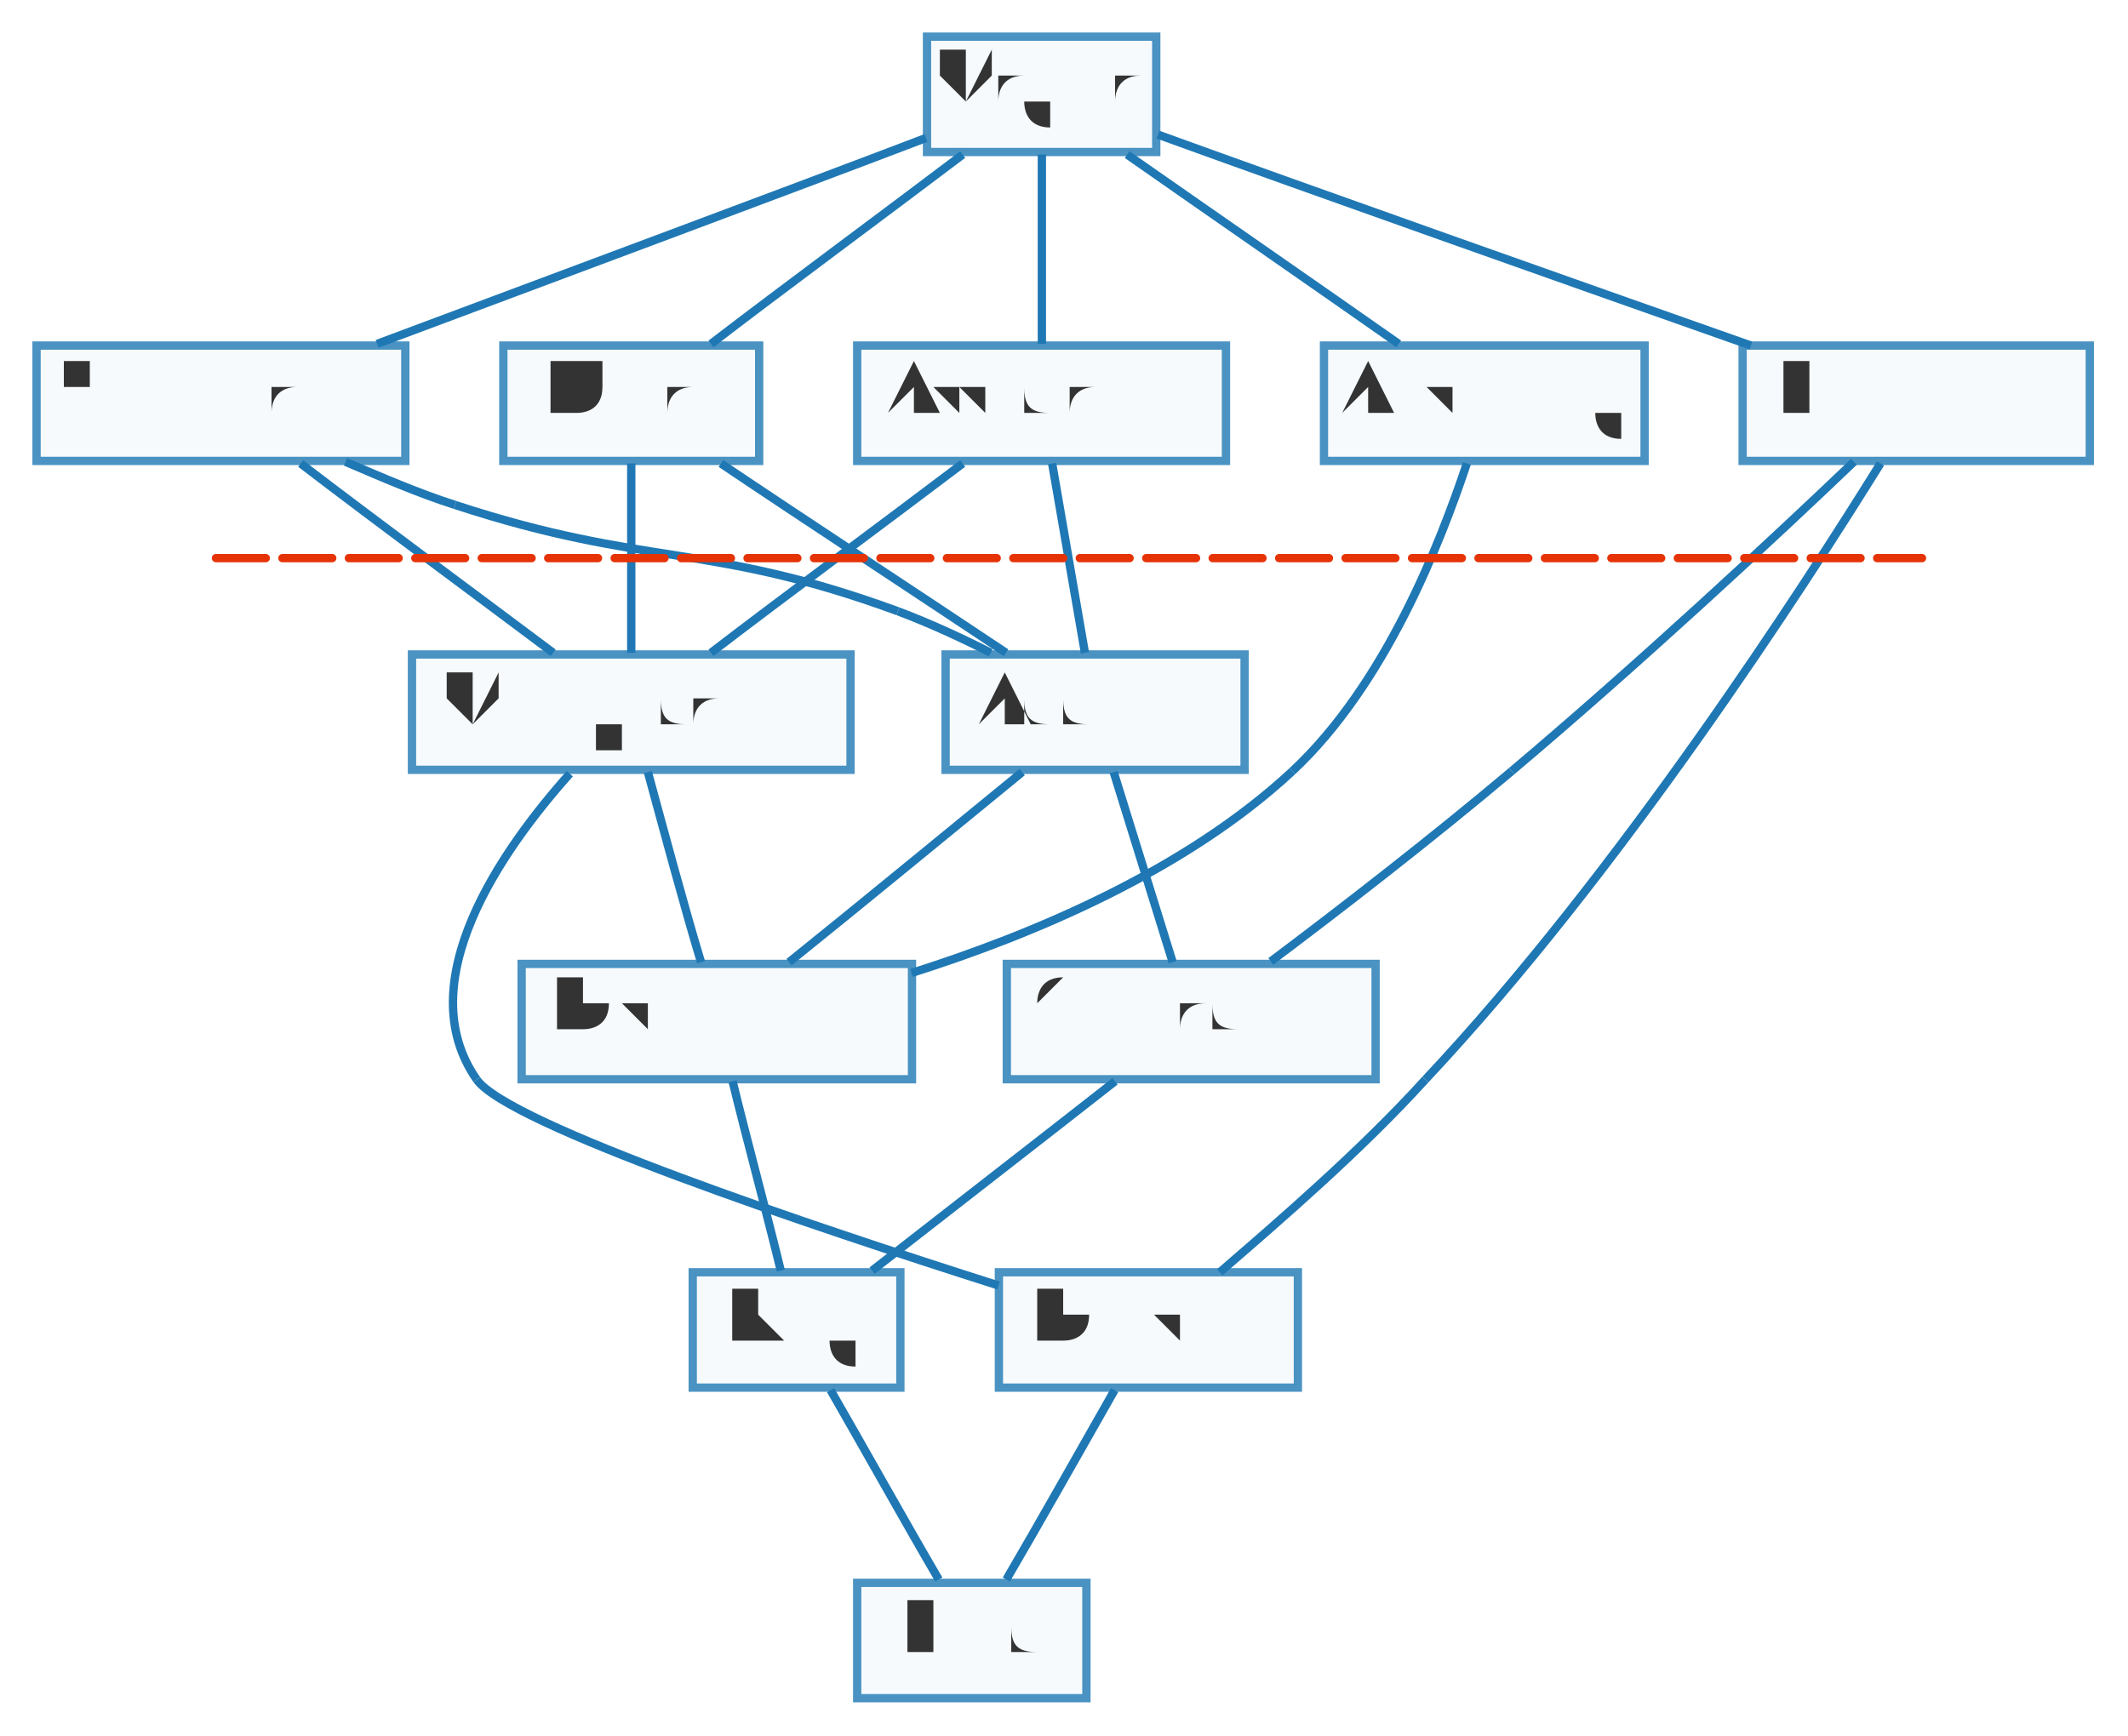
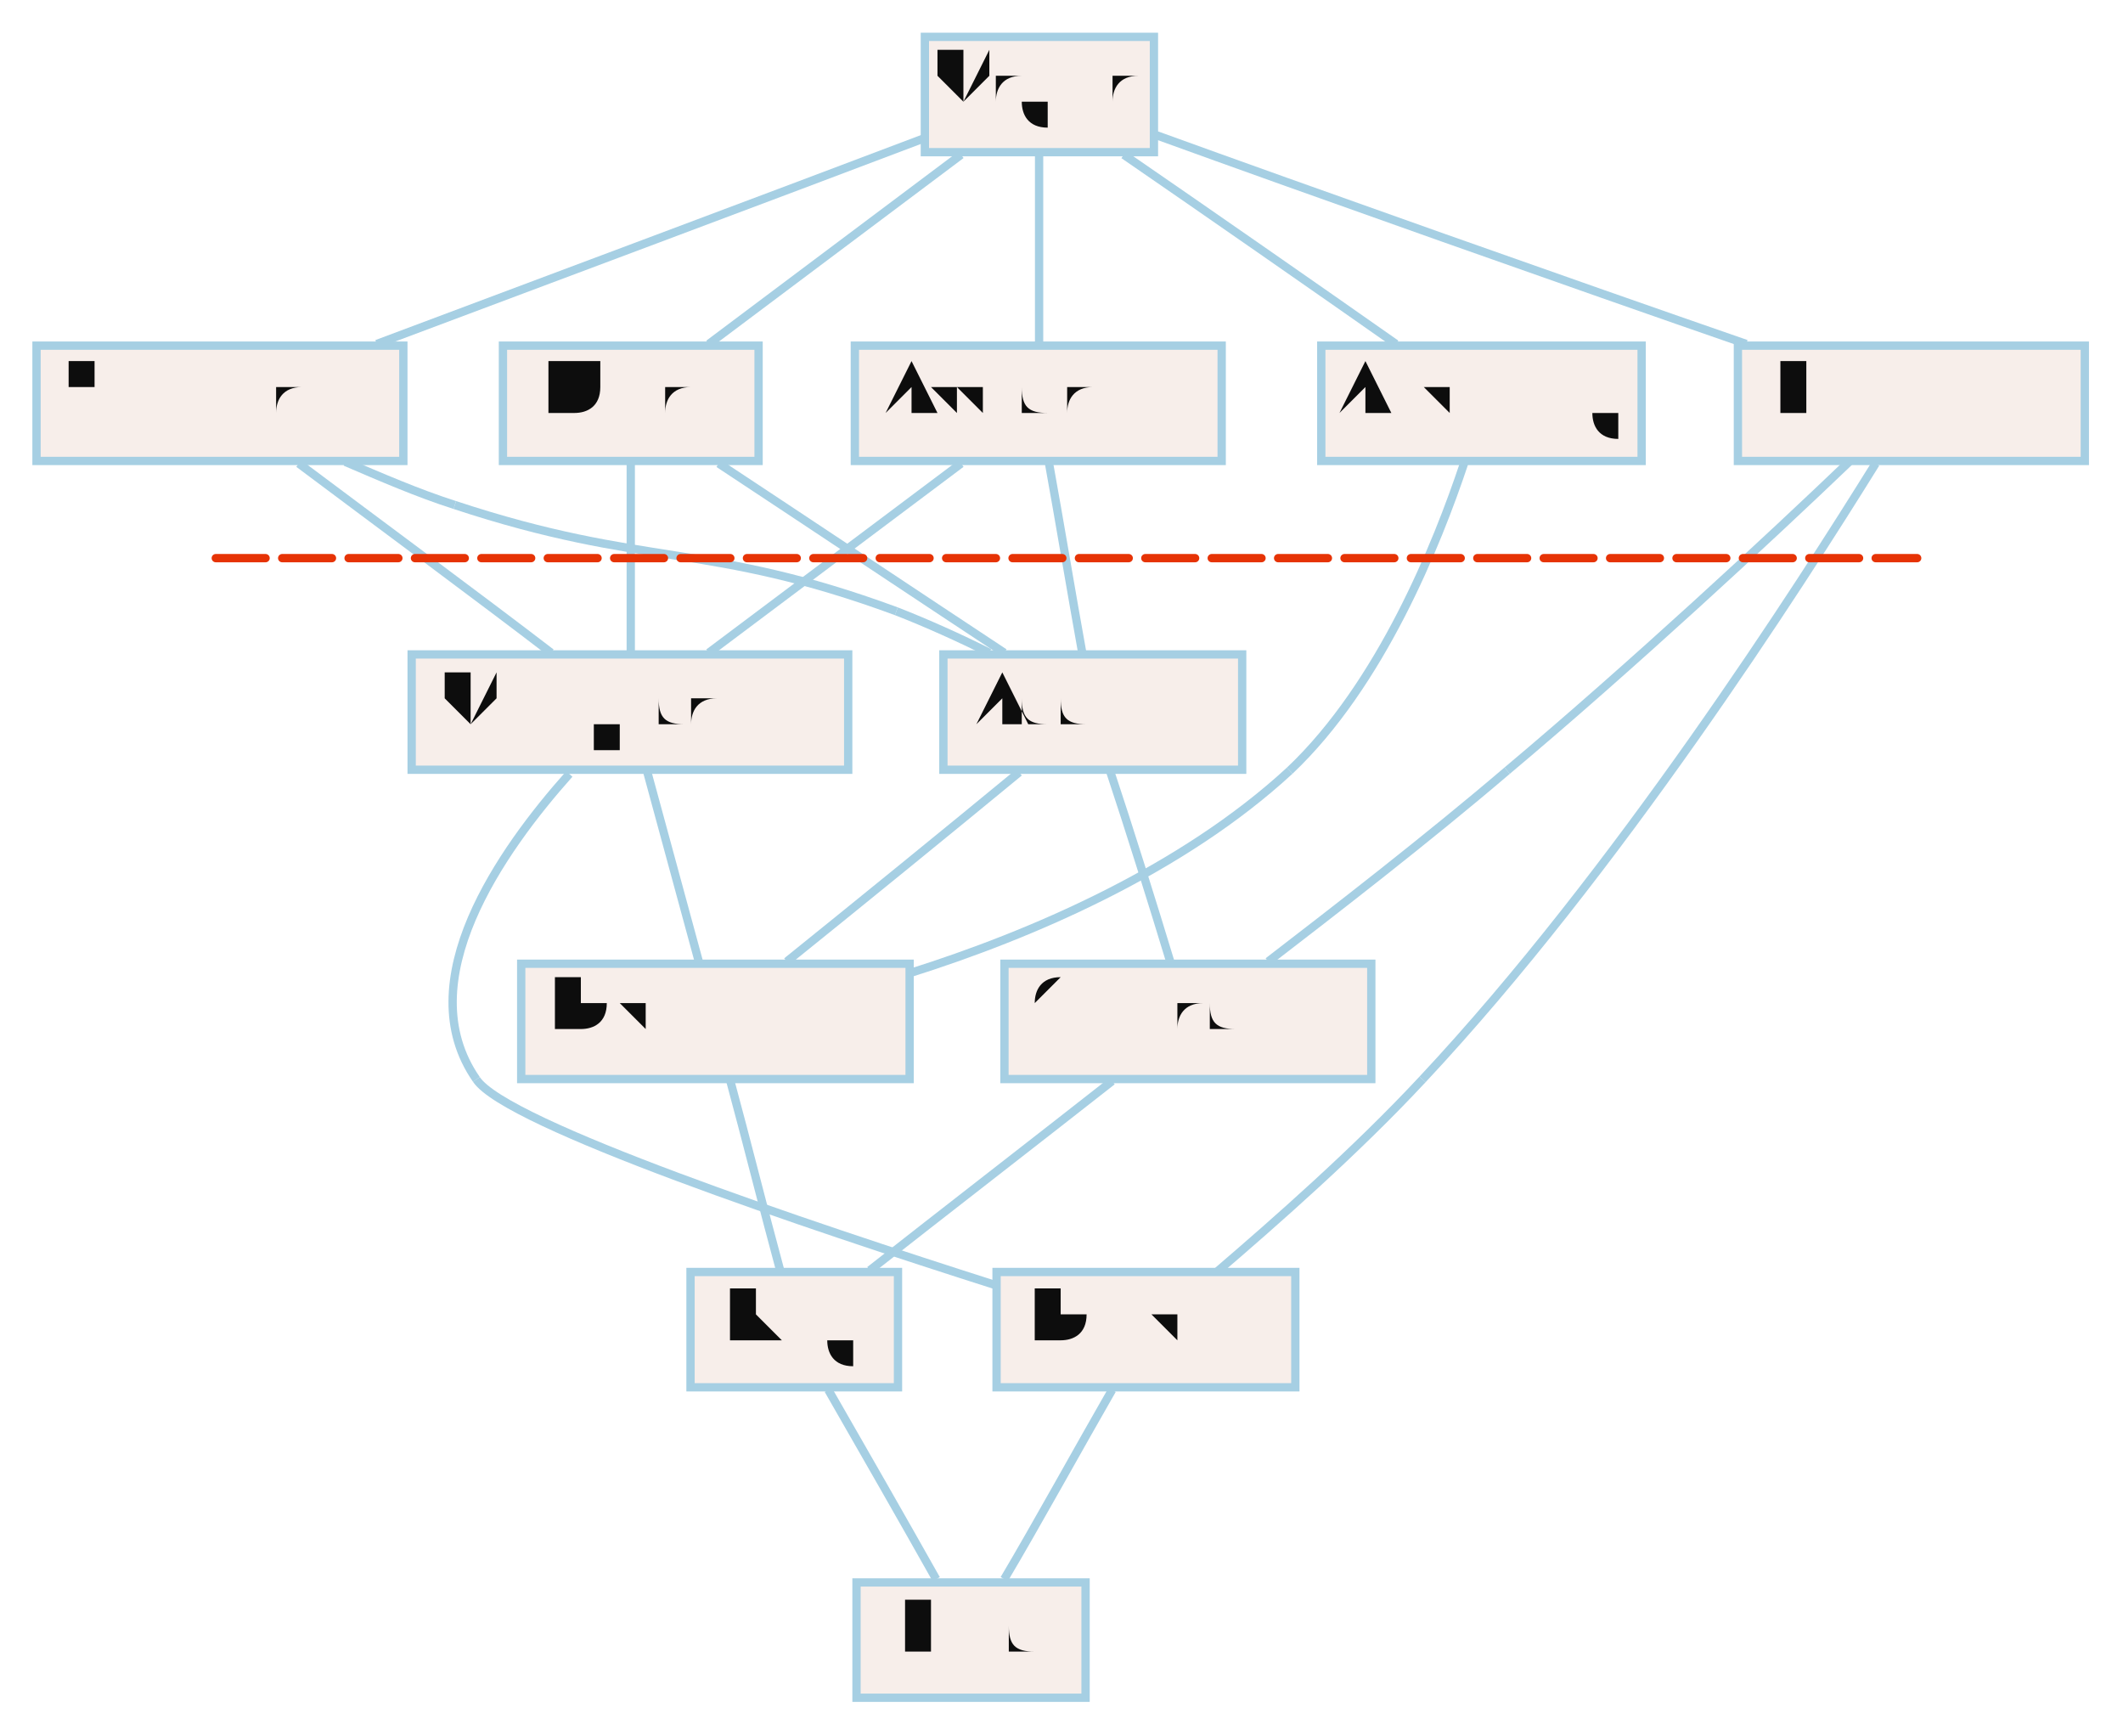
- <svg xmlns="http://www.w3.org/2000/svg" height="300.0" viewBox="-0.64 -0.522 1.281 1.045" width="367.704">
-   <g stroke-opacity="1.0" fill-opacity="0.0" stroke="#1f78b4" stroke-width="5.0e-3" fill="#000000">
-     <path d="M -6.047754160458829e-2,-0.429 C -0.104,-0.396 -0.169,-0.348 -0.212,-0.315" />
+ <svg xmlns="http://www.w3.org/2000/svg" height="300.0" width="367.035" viewBox="-0.639 -0.522 1.279 1.045">
+   <g fill-opacity="0.0" stroke-opacity="1.0" fill="#000000" stroke-width="5.0e-3" stroke="#a6cfe3">
+     <path d="M -0.06,-0.429 C -0.104,-0.396 -0.168,-0.348 -0.212,-0.315" />
  </g>
-   <g stroke-opacity="1.0" fill-opacity="0.0" stroke="#1f78b4" stroke-width="5.0e-3" fill="#000000">
-     <path d="M -1.2828066537520444e-2,-0.429 C -1.2828066537520442e-2,-0.396 -1.2828066537520442e-2,-0.348 -1.2828066537520444e-2,-0.315" />
+   <g fill-opacity="0.0" stroke-opacity="1.0" fill="#000000" stroke-width="5.0e-3" stroke="#a6cfe3">
+     <path d="M -0.013,-0.429 C -0.013,-0.396 -0.013,-0.348 -0.013,-0.315" />
  </g>
-   <g stroke-opacity="1.0" fill-opacity="0.0" stroke="#1f78b4" stroke-width="5.0e-3" fill="#000000">
-     <path d="M -8.258561454816415e-2,-0.439 C -0.169,-0.406 -0.317,-0.351 -0.413,-0.315" />
+   <g fill-opacity="0.0" stroke-opacity="1.0" fill="#000000" stroke-width="5.0e-3" stroke="#a6cfe3">
+     <path d="M -0.082,-0.439 C -0.169,-0.406 -0.316,-0.351 -0.412,-0.315" />
  </g>
-   <g stroke-opacity="1.0" fill-opacity="0.0" stroke="#1f78b4" stroke-width="5.0e-3" fill="#000000">
-     <path d="M 5.705783022751243e-2,-0.441 C 0.148,-0.408 0.309,-0.351 0.414,-0.314" />
+   <g fill-opacity="0.0" stroke-opacity="1.0" fill="#000000" stroke-width="5.0e-3" stroke="#a6cfe3">
+     <path d="M 0.057,-0.441 C 0.148,-0.408 0.309,-0.351 0.413,-0.315" />
  </g>
-   <g stroke-opacity="1.0" fill-opacity="0.0" stroke="#1f78b4" stroke-width="5.0e-3" fill="#000000">
-     <path d="M 3.851143521824285e-2,-0.429 C 8.567949779591714e-2,-0.396 0.155,-0.348 0.202,-0.315" />
+   <g fill-opacity="0.0" stroke-opacity="1.0" fill="#000000" stroke-width="5.0e-3" stroke="#a6cfe3">
+     <path d="M 0.038,-0.429 C 0.086,-0.396 0.155,-0.348 0.202,-0.315" />
  </g>
-   <g stroke-opacity="1.0" fill-opacity="0.0" stroke="#1f78b4" stroke-width="5.0e-3" fill="#000000">
-     <path d="M -0.206,-0.243 C -0.157,-0.21 -8.377273747894966e-2,-0.162 -3.439065727494095e-2,-0.129" />
+   <g fill-opacity="0.0" stroke-opacity="1.0" fill="#000000" stroke-width="5.0e-3" stroke="#a6cfe3">
+     <path d="M -0.206,-0.243 C -0.156,-0.21 -0.084,-0.162 -0.034,-0.129" />
  </g>
-   <g stroke-opacity="1.0" fill-opacity="0.0" stroke="#1f78b4" stroke-width="5.0e-3" fill="#000000">
-     <path d="M -0.26,-0.243 C -0.26,-0.21 -0.26,-0.162 -0.26,-0.129" />
+   <g fill-opacity="0.0" stroke-opacity="1.0" fill="#000000" stroke-width="5.0e-3" stroke="#a6cfe3">
+     <path d="M -0.259,-0.243 C -0.259,-0.21 -0.259,-0.162 -0.259,-0.129" />
  </g>
-   <g stroke-opacity="1.0" fill-opacity="0.0" stroke="#1f78b4" stroke-width="5.0e-3" fill="#000000">
-     <path d="M -6.635239138231497e-3,-0.243 C -9.558441067998493e-4,-0.21 7.418986817708607e-3,-0.162 1.309838184914025e-2,-0.129" />
+   <g fill-opacity="0.0" stroke-opacity="1.0" fill="#000000" stroke-width="5.0e-3" stroke="#a6cfe3">
+     <path d="M -0.007,-0.243 C -0.001,-0.21 0.007,-0.162 0.013,-0.129" />
  </g>
-   <g stroke-opacity="1.0" fill-opacity="0.0" stroke="#1f78b4" stroke-width="5.0e-3" fill="#000000">
-     <path d="M -6.047754160458829e-2,-0.243 C -0.104,-0.21 -0.169,-0.162 -0.212,-0.129" />
+   <g fill-opacity="0.0" stroke-opacity="1.0" fill="#000000" stroke-width="5.0e-3" stroke="#a6cfe3">
+     <path d="M -0.06,-0.243 C -0.104,-0.21 -0.168,-0.162 -0.212,-0.129" />
  </g>
-   <g stroke-opacity="1.0" fill-opacity="0.0" stroke="#1f78b4" stroke-width="5.0e-3" fill="#000000">
-     <path d="M -0.432,-0.244 C -0.411,-0.235 -0.388,-0.225 -0.366,-0.218" />
+   <g fill-opacity="0.0" stroke-opacity="1.0" fill="#000000" stroke-width="5.0e-3" stroke="#a6cfe3">
+     <path d="M -0.431,-0.244 C -0.41,-0.235 -0.387,-0.225 -0.365,-0.218" />
  </g>
-   <g stroke-opacity="1.0" fill-opacity="0.0" stroke="#1f78b4" stroke-width="5.0e-3" fill="#000000">
-     <path d="M -0.366,-0.218 C -0.25,-0.18 -0.214,-0.196 -9.946347575037107e-2,-0.154" />
+   <g fill-opacity="0.0" stroke-opacity="1.0" fill="#000000" stroke-width="5.0e-3" stroke="#a6cfe3">
+     <path d="M -0.365,-0.218 C -0.25,-0.18 -0.213,-0.196 -0.099,-0.154" />
  </g>
-   <g stroke-opacity="1.0" fill-opacity="0.0" stroke="#1f78b4" stroke-width="5.0e-3" fill="#000000">
-     <path d="M -9.946347575037107e-2,-0.154 C -8.078874636335551e-2,-0.147 -6.124761821215004e-2,-0.138 -4.3567593213783784e-2,-0.129" />
+   <g fill-opacity="0.0" stroke-opacity="1.0" fill="#000000" stroke-width="5.0e-3" stroke="#a6cfe3">
+     <path d="M -0.099,-0.154 C -0.081,-0.147 -0.061,-0.138 -0.043,-0.129" />
  </g>
-   <g stroke-opacity="1.0" fill-opacity="0.0" stroke="#1f78b4" stroke-width="5.0e-3" fill="#000000">
-     <path d="M -0.459,-0.243 C -0.416,-0.21 -0.351,-0.162 -0.307,-0.129" />
+   <g fill-opacity="0.0" stroke-opacity="1.0" fill="#000000" stroke-width="5.0e-3" stroke="#a6cfe3">
+     <path d="M -0.459,-0.243 C -0.415,-0.21 -0.35,-0.162 -0.307,-0.129" />
  </g>
-   <g stroke-opacity="1.0" fill-opacity="0.0" stroke="#1f78b4" stroke-width="5.0e-3" fill="#000000">
-     <path d="M 0.476,-0.244 C 0.429,-0.199 0.345,-0.121 0.27,-5.775746996611564e-2" />
+   <g fill-opacity="0.0" stroke-opacity="1.0" fill="#000000" stroke-width="5.0e-3" stroke="#a6cfe3">
+     <path d="M 0.475,-0.244 C 0.428,-0.199 0.344,-0.121 0.269,-0.058" />
  </g>
-   <g stroke-opacity="1.0" fill-opacity="0.0" stroke="#1f78b4" stroke-width="5.0e-3" fill="#000000">
-     <path d="M 0.27,-5.775746996611564e-2 C 0.222,-1.7230884100918453e-2 0.165,2.682498232777851e-2 0.125,5.6826932949995024e-2" />
+   <g fill-opacity="0.0" stroke-opacity="1.0" fill="#000000" stroke-width="5.0e-3" stroke="#a6cfe3">
+     <path d="M 0.269,-0.058 C 0.221,-0.017 0.164,0.027 0.125,0.057" />
  </g>
-   <g stroke-opacity="1.0" fill-opacity="0.0" stroke="#1f78b4" stroke-width="5.0e-3" fill="#000000">
-     <path d="M 0.492,-0.243 C 0.446,-0.169 0.335,3.4331644208081755e-3 0.218,0.128" />
+   <g fill-opacity="0.0" stroke-opacity="1.0" fill="#000000" stroke-width="5.0e-3" stroke="#a6cfe3">
+     <path d="M 0.491,-0.243 C 0.445,-0.169 0.335,0.003 0.218,0.128" />
  </g>
-   <g stroke-opacity="1.0" fill-opacity="0.0" stroke="#1f78b4" stroke-width="5.0e-3" fill="#000000">
-     <path d="M 0.218,0.128 C 0.179,0.171 0.129,0.214 9.427896900044086e-2,0.244" />
+   <g fill-opacity="0.0" stroke-opacity="1.0" fill="#000000" stroke-width="5.0e-3" stroke="#a6cfe3">
+     <path d="M 0.218,0.128 C 0.178,0.171 0.129,0.214 0.094,0.244" />
  </g>
-   <g stroke-opacity="1.0" fill-opacity="0.0" stroke="#1f78b4" stroke-width="5.0e-3" fill="#000000">
-     <path d="M 0.243,-0.243 C 0.227,-0.195 0.194,-0.11 0.138,-5.775746996611564e-2" />
+   <g fill-opacity="0.0" stroke-opacity="1.0" fill="#000000" stroke-width="5.0e-3" stroke="#a6cfe3">
+     <path d="M 0.243,-0.243 C 0.227,-0.195 0.193,-0.11 0.138,-0.058" />
  </g>
-   <g stroke-opacity="1.0" fill-opacity="0.0" stroke="#1f78b4" stroke-width="5.0e-3" fill="#000000">
-     <path d="M 0.138,-5.775746996611564e-2 C 7.364700809008454e-2,2.181954846819741e-3 -1.8282972498061725e-2,4.068665875808521e-2 -9.128124265804638e-2,6.378991682924323e-2" />
+   <g fill-opacity="0.0" stroke-opacity="1.0" fill="#000000" stroke-width="5.0e-3" stroke="#a6cfe3">
+     <path d="M 0.138,-0.058 C 0.073,0.002 -0.018,0.041 -0.091,0.064" />
  </g>
-   <g stroke-opacity="1.0" fill-opacity="0.0" stroke="#1f78b4" stroke-width="5.0e-3" fill="#000000">
-     <path d="M 3.0393376503112912e-2,-5.7179895266454395e-2 C 4.062912662605858e-2,-2.4226030315512348e-2 5.571023161485912e-2,2.435438022287904e-2 6.591389428038175e-2,5.7276157716398046e-2" />
+   <g fill-opacity="0.0" stroke-opacity="1.0" fill="#000000" stroke-width="5.0e-3" stroke="#a6cfe3">
+     <path d="M 0.03,-0.057 C 0.041,-0.024 0.056,0.024 0.066,0.057" />
  </g>
-   <g stroke-opacity="1.0" fill-opacity="0.0" stroke="#1f78b4" stroke-width="5.0e-3" fill="#000000">
-     <path d="M -2.4668239129943426e-2,-5.7179895266454395e-2 C -6.500172595333562e-2,-2.422591619589281e-2 -0.124,2.4354265952407403e-2 -0.165,5.7276157716398046e-2" />
+   <g fill-opacity="0.0" stroke-opacity="1.0" fill="#000000" stroke-width="5.0e-3" stroke="#a6cfe3">
+     <path d="M -0.025,-0.057 C -0.065,-0.024 -0.124,0.024 -0.165,0.057" />
  </g>
-   <g stroke-opacity="1.0" fill-opacity="0.0" stroke="#1f78b4" stroke-width="5.0e-3" fill="#000000">
-     <path d="M 3.1227643406643968e-2,0.129 C -1.0806465368534225e-2,0.162 -7.279913042548125e-2,0.21 -0.115,0.243" />
+   <g fill-opacity="0.0" stroke-opacity="1.0" fill="#000000" stroke-width="5.0e-3" stroke="#a6cfe3">
+     <path d="M 0.031,0.129 C -0.011,0.162 -0.073,0.21 -0.115,0.243" />
  </g>
-   <g stroke-opacity="1.0" fill-opacity="0.0" stroke="#1f78b4" stroke-width="5.0e-3" fill="#000000">
-     <path d="M -0.297,-5.621727076701921e-2 C -0.338,-1.0267958341536827e-2 -0.394,6.943728773479194e-2 -0.353,0.128" />
+   <g fill-opacity="0.0" stroke-opacity="1.0" fill="#000000" stroke-width="5.0e-3" stroke="#a6cfe3">
+     <path d="M -0.296,-0.056 C -0.337,-0.01 -0.393,0.069 -0.352,0.128" />
  </g>
-   <g stroke-opacity="1.0" fill-opacity="0.0" stroke="#1f78b4" stroke-width="5.0e-3" fill="#000000">
-     <path d="M -0.353,0.128 C -0.334,0.155 -0.152,0.216 -3.885077648997315e-2,0.252" />
+   <g fill-opacity="0.0" stroke-opacity="1.0" fill="#000000" stroke-width="5.0e-3" stroke="#a6cfe3">
+     <path d="M -0.352,0.128 C -0.334,0.155 -0.152,0.216 -0.039,0.252" />
  </g>
-   <g stroke-opacity="1.0" fill-opacity="0.0" stroke="#1f78b4" stroke-width="5.0e-3" fill="#000000">
-     <path d="M -0.25,-5.7179895266454395e-2 C -0.241,-2.4226034135641877e-2 -0.228,2.435438404805831e-2 -0.218,5.7276157716398046e-2" />
+   <g fill-opacity="0.0" stroke-opacity="1.0" fill="#000000" stroke-width="5.0e-3" stroke="#a6cfe3">
+     <path d="M -0.249,-0.057 C -0.24,-0.024 -0.227,0.024 -0.218,0.057" />
  </g>
-   <g stroke-opacity="1.0" fill-opacity="0.0" stroke="#1f78b4" stroke-width="5.0e-3" fill="#000000">
-     <path d="M 3.0938858709267714e-2,0.315 C 1.2167949102177944e-2,0.348 -1.5459311947474708e-2,0.397 -3.419813414335693e-2,0.429" />
+   <g fill-opacity="0.0" stroke-opacity="1.0" fill="#000000" stroke-width="5.0e-3" stroke="#a6cfe3">
+     <path d="M 0.031,0.315 C 0.012,0.348 -0.015,0.397 -0.034,0.429" />
  </g>
-   <g stroke-opacity="1.0" fill-opacity="0.0" stroke="#1f78b4" stroke-width="5.0e-3" fill="#000000">
-     <path d="M -0.199,0.129 C -0.191,0.162 -0.178,0.21 -0.17,0.243" />
+   <g fill-opacity="0.0" stroke-opacity="1.0" fill="#000000" stroke-width="5.0e-3" stroke="#a6cfe3">
+     <path d="M -0.199,0.129 C -0.19,0.162 -0.178,0.21 -0.169,0.243" />
  </g>
-   <g stroke-opacity="1.0" fill-opacity="0.0" stroke="#1f78b4" stroke-width="5.0e-3" fill="#000000">
-     <path d="M -0.14,0.315 C -0.121,0.348 -9.362351148068174e-2,0.397 -7.488468928479952e-2,0.429" />
+   <g fill-opacity="0.0" stroke-opacity="1.0" fill="#000000" stroke-width="5.0e-3" stroke="#a6cfe3">
+     <path d="M -0.14,0.315 C -0.121,0.348 -0.093,0.397 -0.075,0.429" />
  </g>
-   <g stroke-opacity="0.8" fill-opacity="0.1" stroke="#1f78b4" stroke-width="5.0e-3" fill="#a6cee3">
-     <rect height="6.946298387924854e-2" width="0.138" x="-8.196857021051152e-2" y="-0.5" />
+   <g fill-opacity="0.1" stroke-opacity="1.0" fill="#b05929" stroke-width="5.0e-3" stroke="#a6cfe3">
+     <rect height="6.946298387924843e-2" y="-0.5" width="0.138" x="-8.181419517777266e-2" />
  </g>
-   <g stroke-opacity="0.8" fill-opacity="0.1" stroke="#1f78b4" stroke-width="5.0e-3" fill="#a6cee3">
-     <rect height="6.946298387924854e-2" width="0.154" x="-0.337" y="-0.314" />
+   <g fill-opacity="0.1" stroke-opacity="1.0" fill="#b05929" stroke-width="5.0e-3" stroke="#a6cfe3">
+     <rect height="6.946298387924854e-2" y="-0.314" width="0.154" x="-0.336" />
  </g>
-   <g stroke-opacity="0.8" fill-opacity="0.1" stroke="#1f78b4" stroke-width="5.0e-3" fill="#a6cee3">
-     <rect height="6.946298387924854e-2" width="0.222" x="-0.124" y="-0.314" />
+   <g fill-opacity="0.1" stroke-opacity="1.0" fill="#b05929" stroke-width="5.0e-3" stroke="#a6cfe3">
+     <rect height="6.946298387924854e-2" y="-0.314" width="0.221" x="-0.124" />
  </g>
-   <g stroke-opacity="0.8" fill-opacity="0.1" stroke="#1f78b4" stroke-width="5.0e-3" fill="#a6cee3">
-     <rect height="6.946298387924854e-2" width="0.222" x="-0.618" y="-0.314" />
+   <g fill-opacity="0.1" stroke-opacity="1.0" fill="#b05929" stroke-width="5.0e-3" stroke="#a6cfe3">
+     <rect height="6.946298387924854e-2" y="-0.314" width="0.221" x="-0.617" />
  </g>
-   <g stroke-opacity="0.8" fill-opacity="0.1" stroke="#1f78b4" stroke-width="5.0e-3" fill="#a6cee3">
-     <rect height="6.946298387924854e-2" width="0.209" x="0.409" y="-0.314" />
+   <g fill-opacity="0.1" stroke-opacity="1.0" fill="#b05929" stroke-width="5.0e-3" stroke="#a6cfe3">
+     <rect height="6.946298387924854e-2" y="-0.314" width="0.209" x="0.408" />
  </g>
-   <g stroke-opacity="0.8" fill-opacity="0.1" stroke="#1f78b4" stroke-width="5.0e-3" fill="#a6cee3">
-     <rect height="6.946298387924854e-2" width="0.193" x="0.157" y="-0.314" />
+   <g fill-opacity="0.1" stroke-opacity="1.0" fill="#b05929" stroke-width="5.0e-3" stroke="#a6cfe3">
+     <rect height="6.946298387924854e-2" y="-0.314" width="0.193" x="0.157" />
  </g>
-   <g stroke-opacity="0.8" fill-opacity="0.1" stroke="#1f78b4" stroke-width="5.0e-3" fill="#a6cee3">
-     <rect height="6.946298387924843e-2" width="0.18" x="-7.078491689864097e-2" y="-0.128" />
+   <g fill-opacity="0.1" stroke-opacity="1.0" fill="#b05929" stroke-width="5.0e-3" stroke="#a6cfe3">
+     <rect height="6.946298387924843e-2" y="-0.128" width="0.18" x="-7.065160453469976e-2" />
  </g>
-   <g stroke-opacity="0.8" fill-opacity="0.1" stroke="#1f78b4" stroke-width="5.0e-3" fill="#a6cee3">
-     <rect height="6.946298387924854e-2" width="0.222" x="-3.3930355003124135e-2" y="5.8322209672450886e-2" />
+   <g fill-opacity="0.1" stroke-opacity="1.0" fill="#b05929" stroke-width="5.0e-3" stroke="#a6cfe3">
+     <rect height="6.94629838792486e-2" y="5.832220967245083e-2" width="0.221" x="-3.386645246522468e-2" />
  </g>
-   <g stroke-opacity="0.8" fill-opacity="0.1" stroke="#1f78b4" stroke-width="5.0e-3" fill="#a6cee3">
-     <rect height="6.946298387924843e-2" width="0.264" x="-0.392" y="-0.128" />
+   <g fill-opacity="0.1" stroke-opacity="1.0" fill="#b05929" stroke-width="5.0e-3" stroke="#a6cfe3">
+     <rect height="6.946298387924843e-2" y="-0.128" width="0.263" x="-0.391" />
  </g>
-   <g stroke-opacity="0.8" fill-opacity="0.1" stroke="#1f78b4" stroke-width="5.0e-3" fill="#a6cee3">
-     <rect height="6.946298387924849e-2" width="0.18" x="-3.8697728301288814e-2" y="0.244" />
+   <g fill-opacity="0.1" stroke-opacity="1.0" fill="#b05929" stroke-width="5.0e-3" stroke="#a6cfe3">
+     <rect height="6.946298387924843e-2" y="0.244" width="0.18" x="-3.862484715845449e-2" />
  </g>
-   <g stroke-opacity="0.8" fill-opacity="0.1" stroke="#1f78b4" stroke-width="5.0e-3" fill="#a6cee3">
-     <rect height="6.946298387924854e-2" width="0.235" x="-0.326" y="5.8322209672450886e-2" />
+   <g fill-opacity="0.1" stroke-opacity="1.0" fill="#b05929" stroke-width="5.0e-3" stroke="#a6cfe3">
+     <rect height="6.94629838792486e-2" y="5.832220967245083e-2" width="0.234" x="-0.325" />
  </g>
-   <g stroke-opacity="0.8" fill-opacity="0.1" stroke="#1f78b4" stroke-width="5.0e-3" fill="#a6cee3">
-     <rect height="6.946298387924849e-2" width="0.125" x="-0.223" y="0.244" />
+   <g fill-opacity="0.1" stroke-opacity="1.0" fill="#b05929" stroke-width="5.0e-3" stroke="#a6cfe3">
+     <rect height="6.946298387924843e-2" y="0.244" width="0.125" x="-0.223" />
  </g>
-   <g stroke-opacity="0.8" fill-opacity="0.1" stroke="#1f78b4" stroke-width="5.0e-3" fill="#a6cee3">
-     <rect height="6.946298387924837e-2" width="0.138" x="-0.124" y="0.431" />
+   <g fill-opacity="0.1" stroke-opacity="1.0" fill="#b05929" stroke-width="5.0e-3" stroke="#a6cfe3">
+     <rect height="6.946298387924843e-2" y="0.431" width="0.138" x="-0.123" />
  </g>
-   <g fill-opacity="1.0" font-size="4.0e-2" stroke="none" stroke-width="0.0" fill="#333333" text-anchor="middle">
-     <text x="-1.2828066537520444e-2" y="-0.459">Magma</text>
-     <text x="-0.26" y="-0.273">Unital</text>
-     <text x="-1.2828066537520444e-2" y="-0.273">Associative</text>
-     <text x="-0.507" y="-0.273">Commutative</text>
-     <text x="0.513" y="-0.273">Invertible</text>
-     <text x="0.253" y="-0.273">Absorbing</text>
-     <text x="1.92591220598316e-2" y="-8.663620494917335e-2">Additive</text>
-     <text x="7.701606153506546e-2" y="9.947119827497697e-2">Subtractive</text>
-     <text x="-0.26" y="-8.663620494917335e-2">Multiplicative</text>
-     <text x="5.134631065718387e-2" y="0.286">Divisive</text>
-     <text x="-0.209" y="9.947119827497697e-2">Distributive</text>
-     <text x="-0.16" y="0.286">Ring</text>
-     <text x="-5.4541411714078225e-2" y="0.472">Field</text>
+   <g text-anchor="middle" fill-opacity="1.0" fill="#0d0d0d" stroke-width="0.0" stroke="none" font-size="4.0e-2">
+     <text y="-0.459" x="-1.2803906872582704e-2">Magma</text>
+     <text y="-0.273" x="-0.259">Unital</text>
+     <text y="-0.273" x="-1.2803906872582704e-2">Associative</text>
+     <text y="-0.273" x="-0.506">Commutative</text>
+     <text y="-0.273" x="0.512">Invertible</text>
+     <text y="-0.273" x="0.253">Absorbing</text>
+     <text y="-8.663620494917346e-2" x="1.9222850503662348e-2">Additive</text>
+     <text y="9.947119827497686e-2" x="7.687101378090355e-2">Subtractive</text>
+     <text y="-8.663620494917346e-2" x="-0.259">Multiplicative</text>
+     <text y="0.286" x="5.124960787990751e-2">Divisive</text>
+     <text y="9.947119827497686e-2" x="-0.208">Distributive</text>
+     <text y="0.286" x="-0.16">Ring</text>
+     <text y="0.472" x="-5.443869146170133e-2">Field</text>
  </g>
-   <g stroke-opacity="1.0" stroke="#e63305" stroke-width="5.0e-3" fill="none" stroke-linecap="round" stroke-dasharray="3.0e-2 1.0e-2">
-     <polyline points="-0.51,-0.186 0.517,-0.186" />
+   <g stroke-dasharray="3.0e-2 1.0e-2" stroke-opacity="1.0" stroke-linecap="round" fill="none" stroke-width="5.0e-3" stroke="#e63305">
+     <polyline points="-0.509,-0.186 0.516,-0.186" />
  </g>
</svg>
